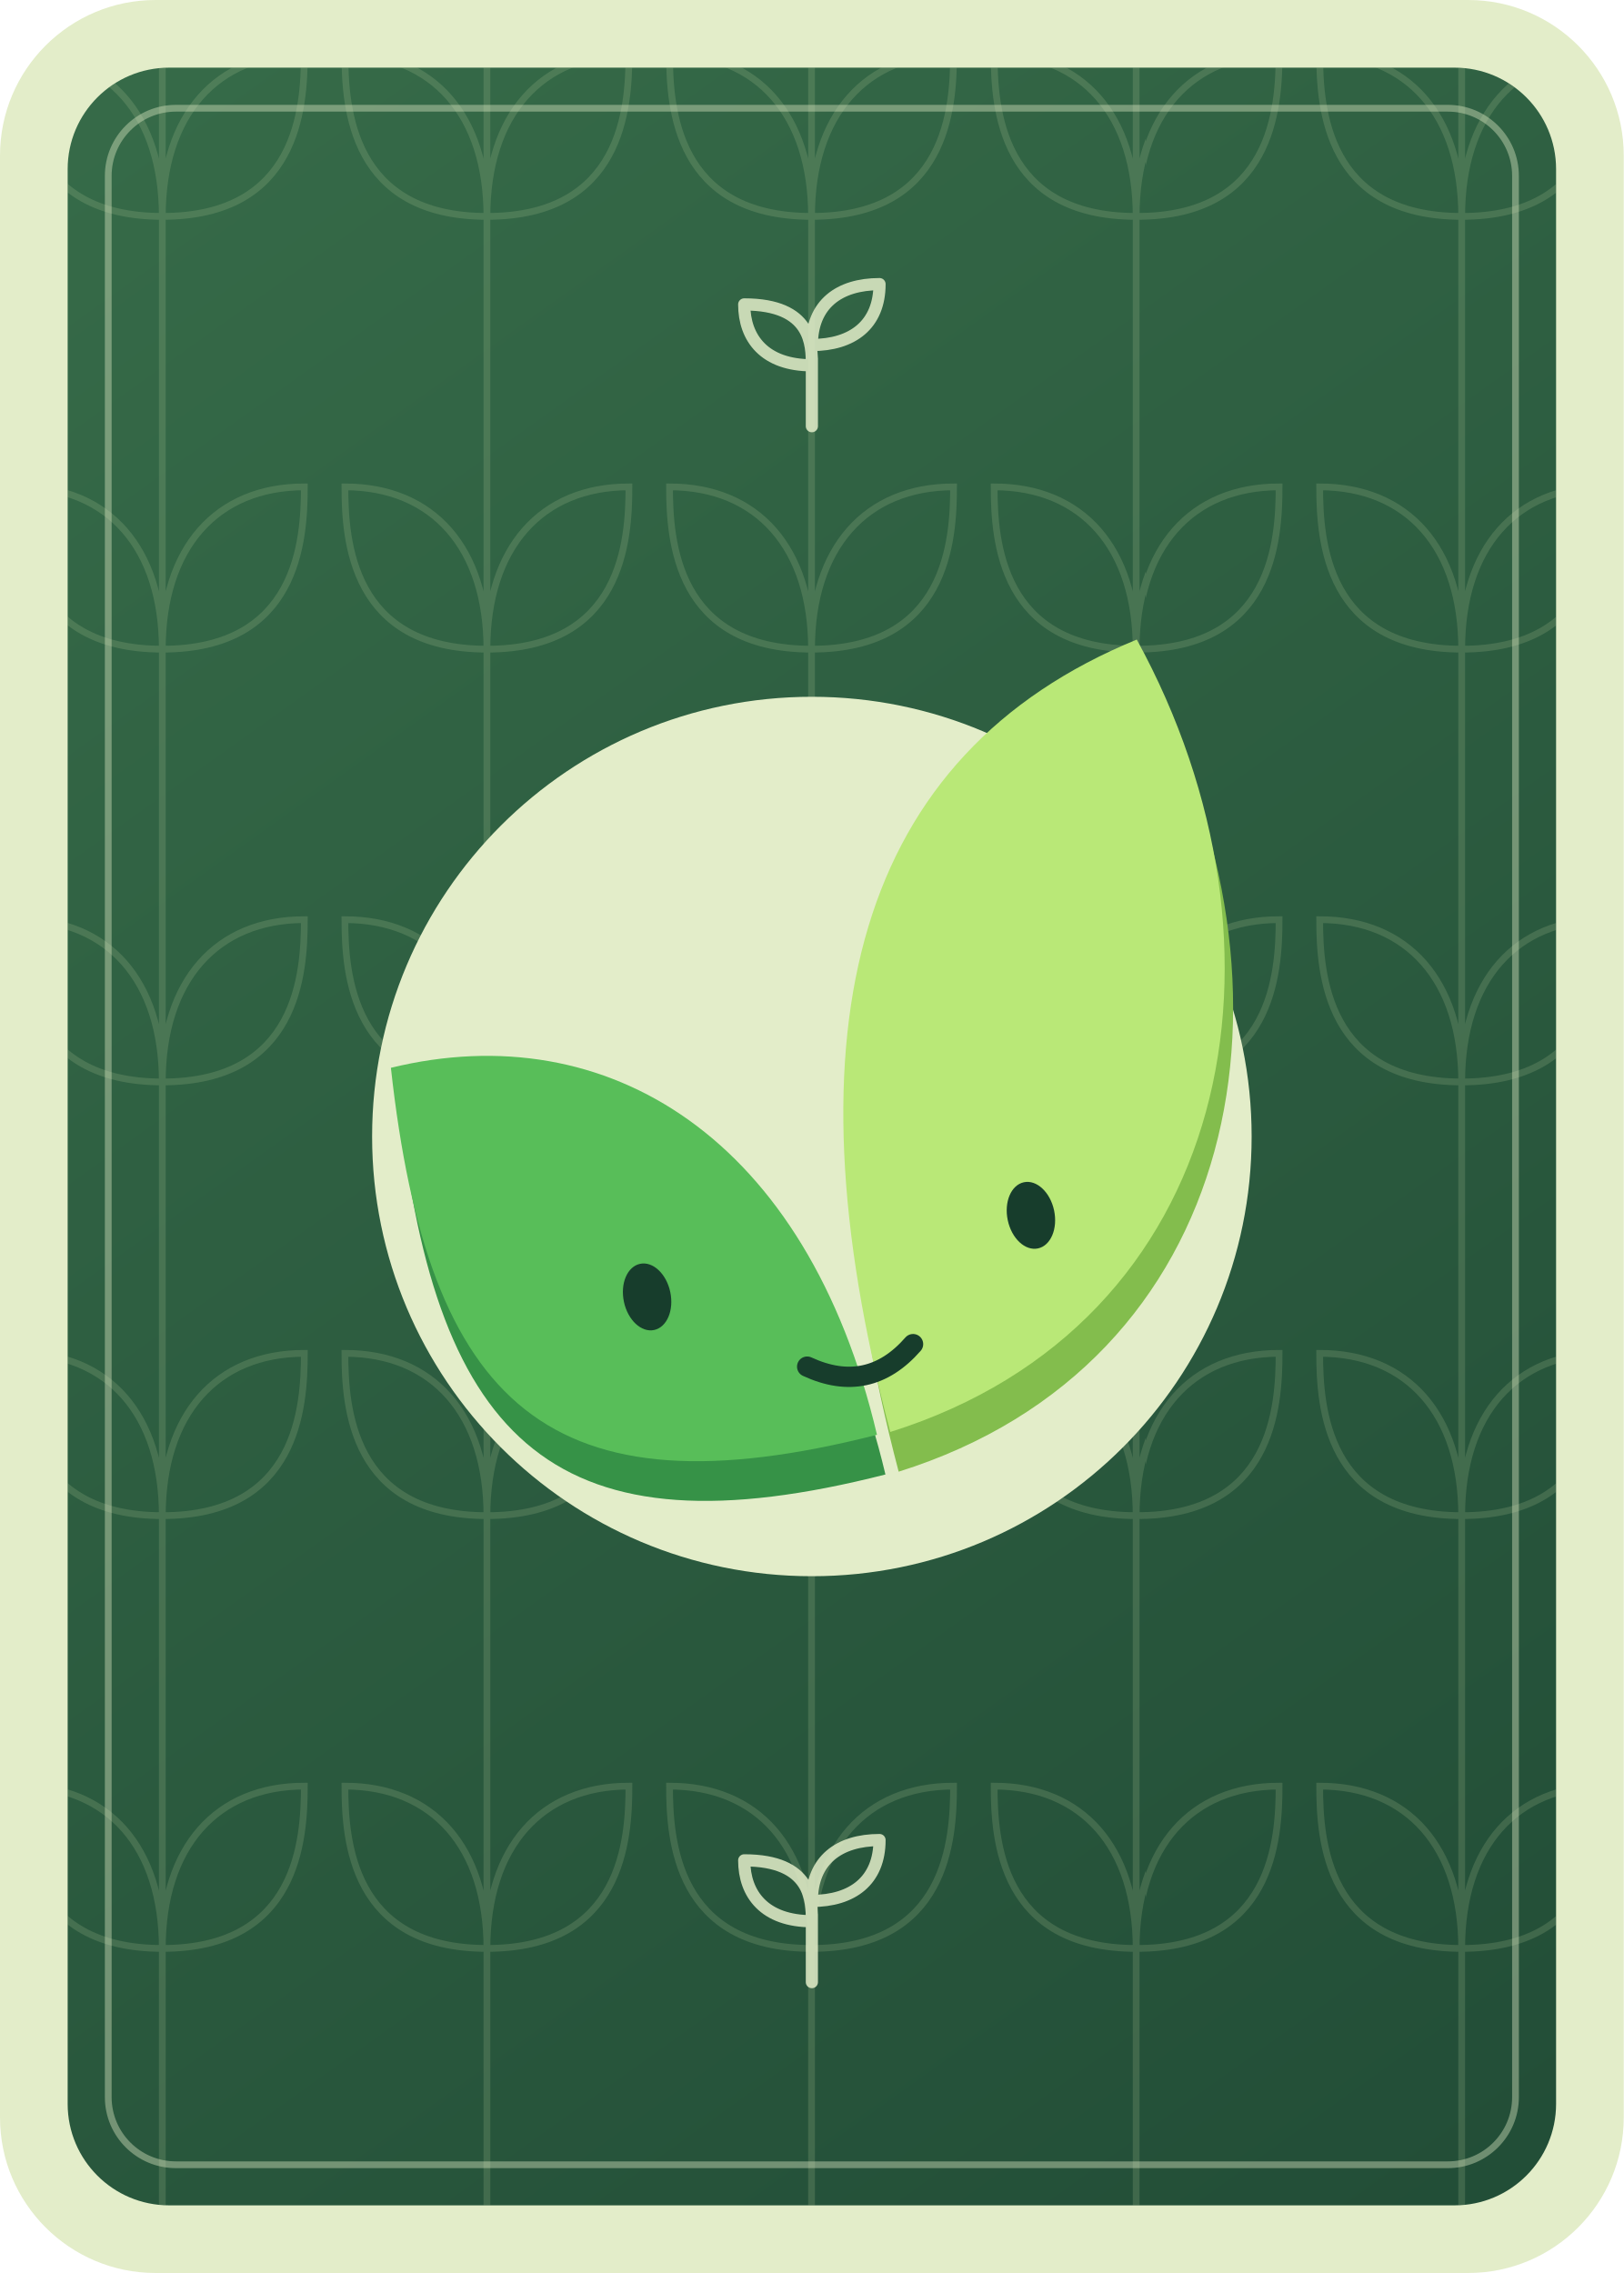
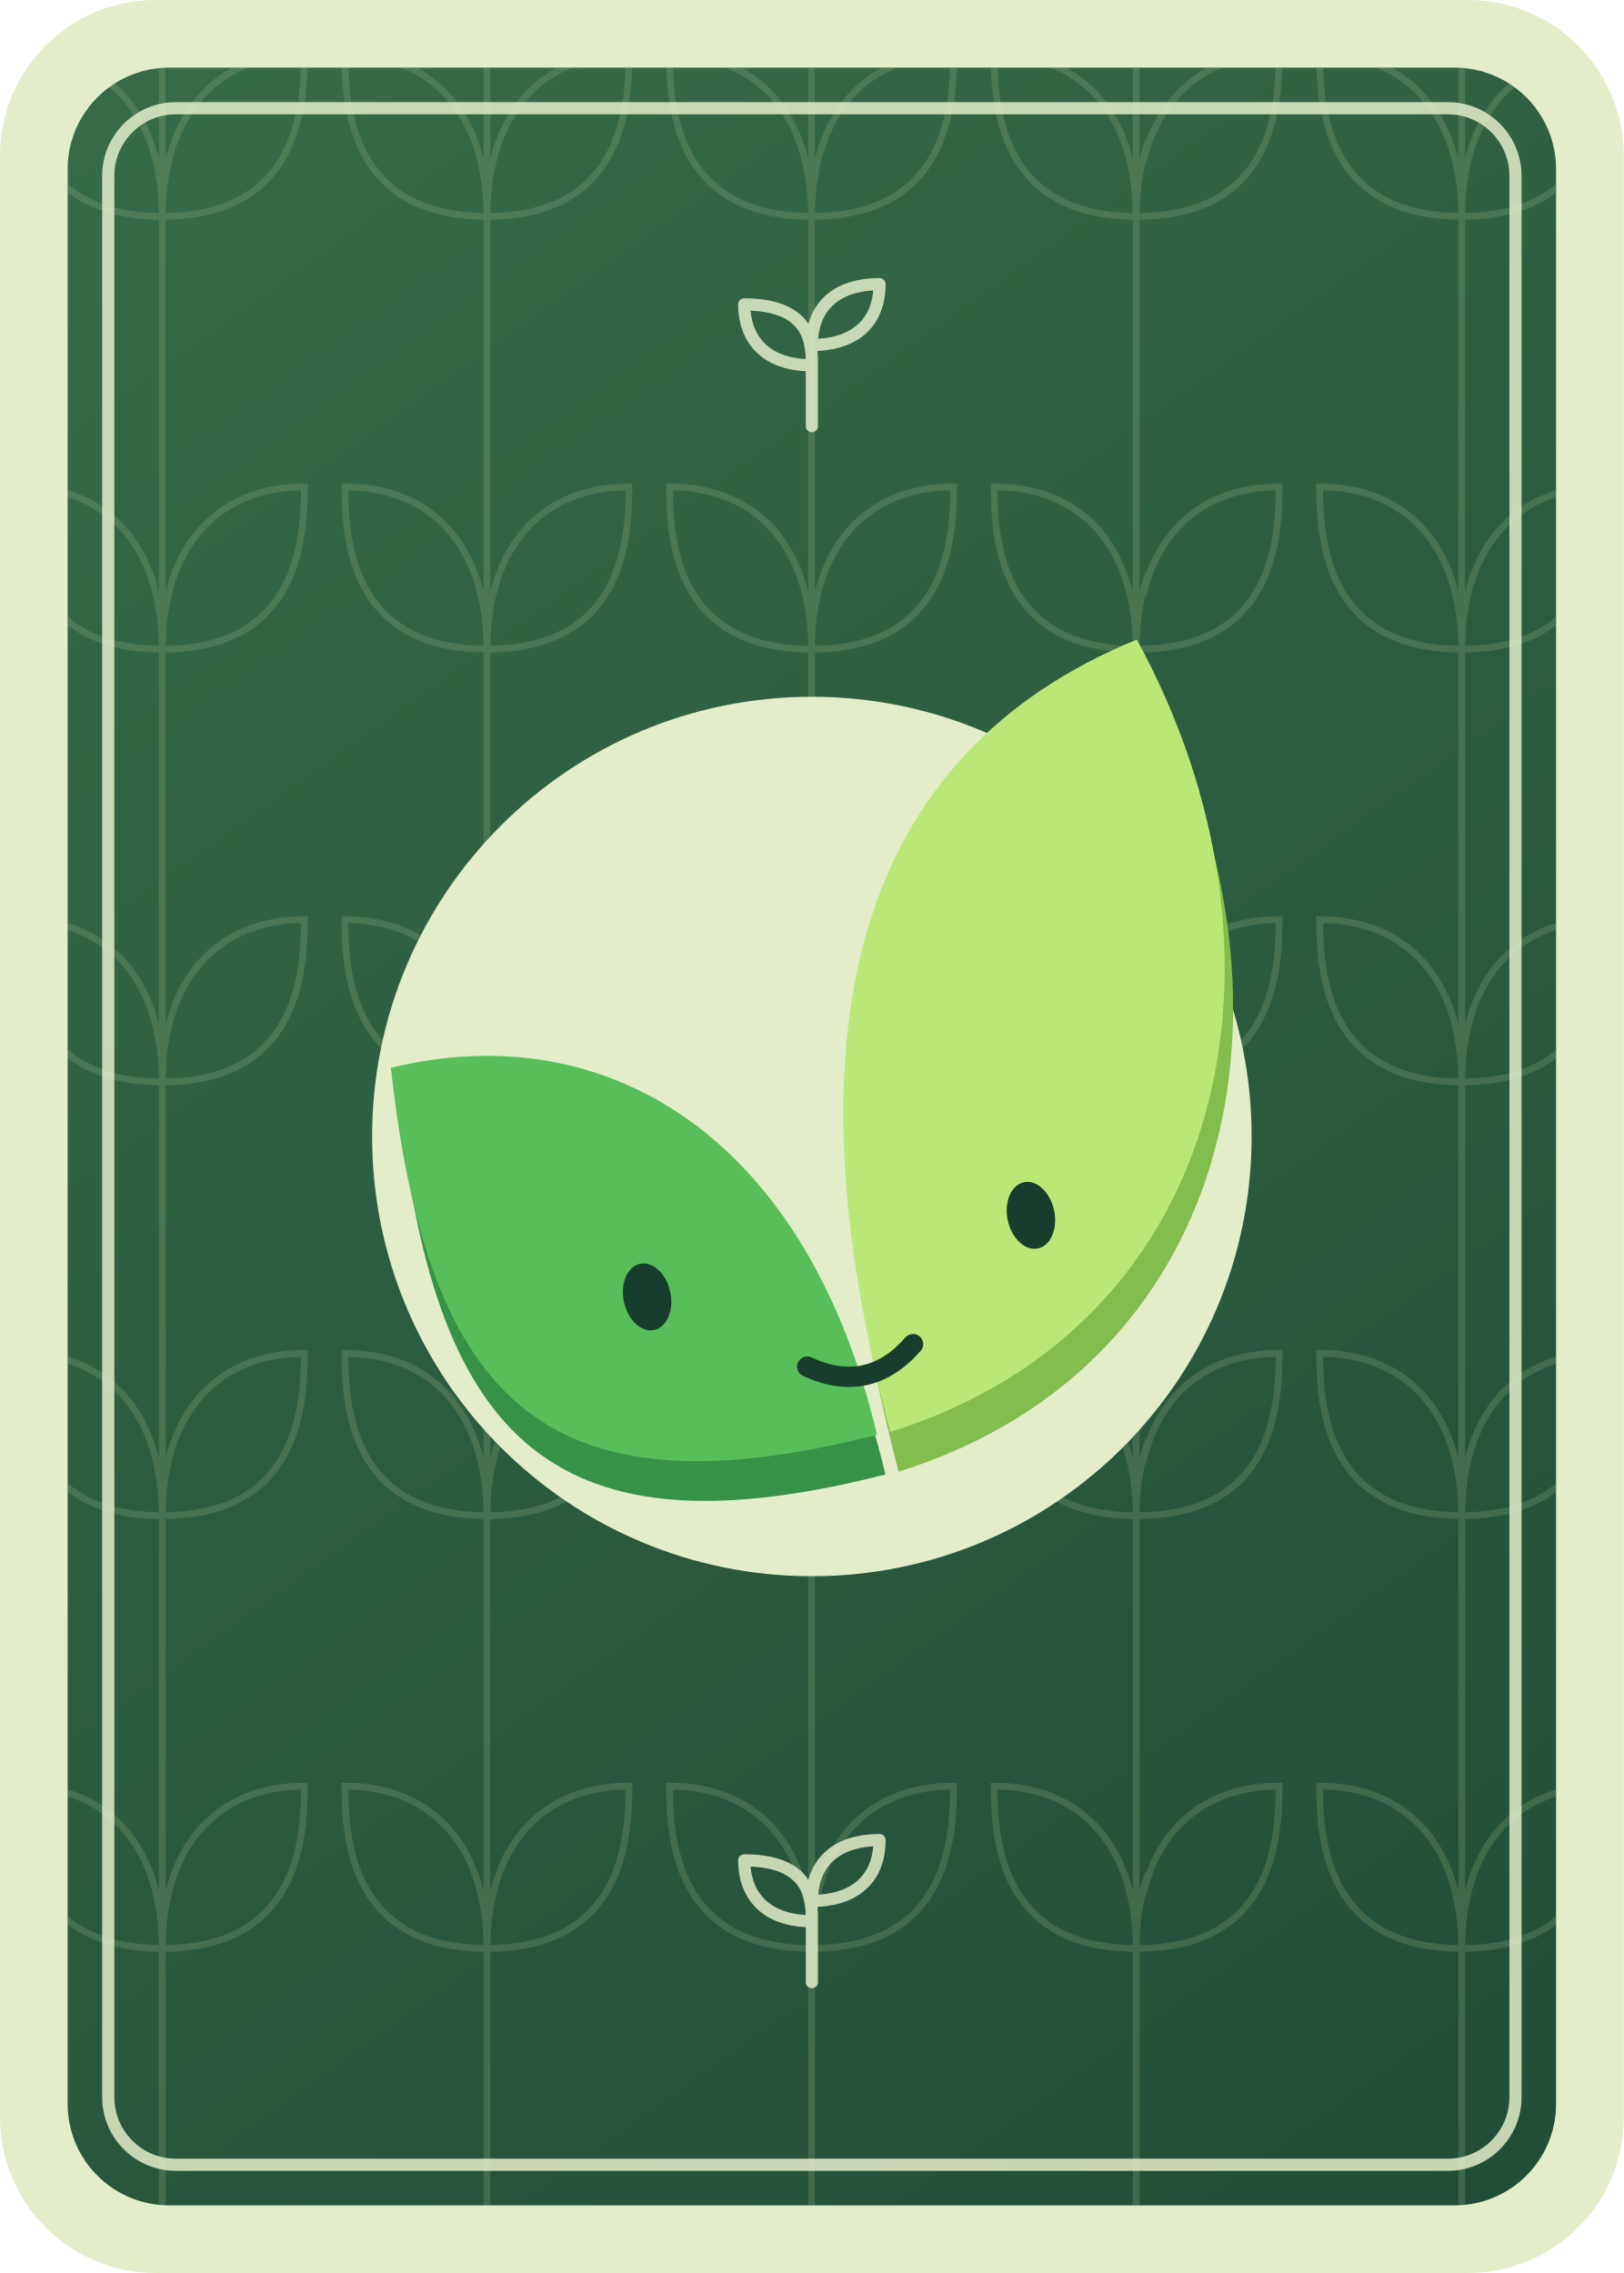
<svg xmlns="http://www.w3.org/2000/svg" width="240" height="336" viewBox="0 0 240 336" fill="none">
  <defs>
    <linearGradient id="paper" x1="0" y1="0" x2="240" y2="336" gradientUnits="userSpaceOnUse">
      <stop stop-color="#376C49" />
      <stop offset="1" stop-color="#214C36" />
    </linearGradient>
    <pattern id="veins" width="48" height="64" patternUnits="userSpaceOnUse">
      <path d="M24 64V0M24 32C4 32 3 16 3 8c13 0 21 9 21 24Zm0 0c20 0 21-16 21-24-13 0-21 9-21 24Z" stroke="#C8DDA7" stroke-opacity=".17" stroke-width="1" />
    </pattern>
  </defs>
  <rect width="240" height="336" rx="23" fill="#E3EDC9" />
  <rect x="10" y="10" width="220" height="316" rx="15" fill="url(#paper)" />
  <rect x="10" y="10" width="220" height="316" rx="15" fill="url(#veins)" />
-   <rect x="16" y="16" width="208" height="304" rx="10" stroke="#E3EDC9" stroke-opacity=".4" />
+   <rect x="16" y="16" width="208" height="304" rx="10" stroke="#E3EDC9" stroke-width="1.8" stroke-opacity=".85" />
  <circle cx="120" cy="168" r="65" fill="#E3EDC9" />
  <g transform="translate(120 162) rotate(-12) scale(1) translate(-80 -80)">
    <path d="M79 137C29 139 15 119 20 69c33-1 58 23 59 68Z" fill="#369247" />
    <path d="M81 137c-3-62 16-99 60-107 15 50-7 102-60 107Z" fill="#83BD4D" />
    <path d="M79 131C29 133 15 113 20 63c33-1 58 23 59 68Z" fill="#58BE59" />
    <path d="M81 131c-3-62 16-99 60-107 15 50-7 102-60 107Z" fill="#B9E877" />
    <g class="mascot-face-placement" transform="translate(79 104) rotate(0) scale(1) translate(-82 -104)" fill="#173D2C">
      <g class="mascot-eye mascot-eye--left" transform="translate(53 104)">
        <g class="mascot-eye-expression">
          <ellipse cx="0" cy="0" rx="3.5" ry="5" />
        </g>
      </g>
      <g class="mascot-eye mascot-eye--right" transform="translate(111 104)">
        <g class="mascot-eye-expression">
          <ellipse cx="0" cy="0" rx="3.5" ry="5" />
        </g>
      </g>
      <g class="mascot-mouth">
        <path d="M74 119q8 6 16 0" stroke="#173D2C" stroke-width="3" stroke-linecap="round" fill="none" />
      </g>
    </g>
  </g>
  <g stroke="#E3EDC9" stroke-width="1.8" stroke-linecap="round" stroke-linejoin="round" opacity=".85">
    <g transform="translate(120 53)">
      <path d="M0 10V0M0 1C-7 1-10-3-10-8 0-8 0-2 0 1ZM0-2C0-8 4-11 10-11 10-5 6-2 0-2Z" />
    </g>
    <g transform="translate(120 283)">
      <path d="M0 10V0M0 1C-7 1-10-3-10-8 0-8 0-2 0 1ZM0-2C0-8 4-11 10-11 10-5 6-2 0-2Z" />
    </g>
  </g>
</svg>
